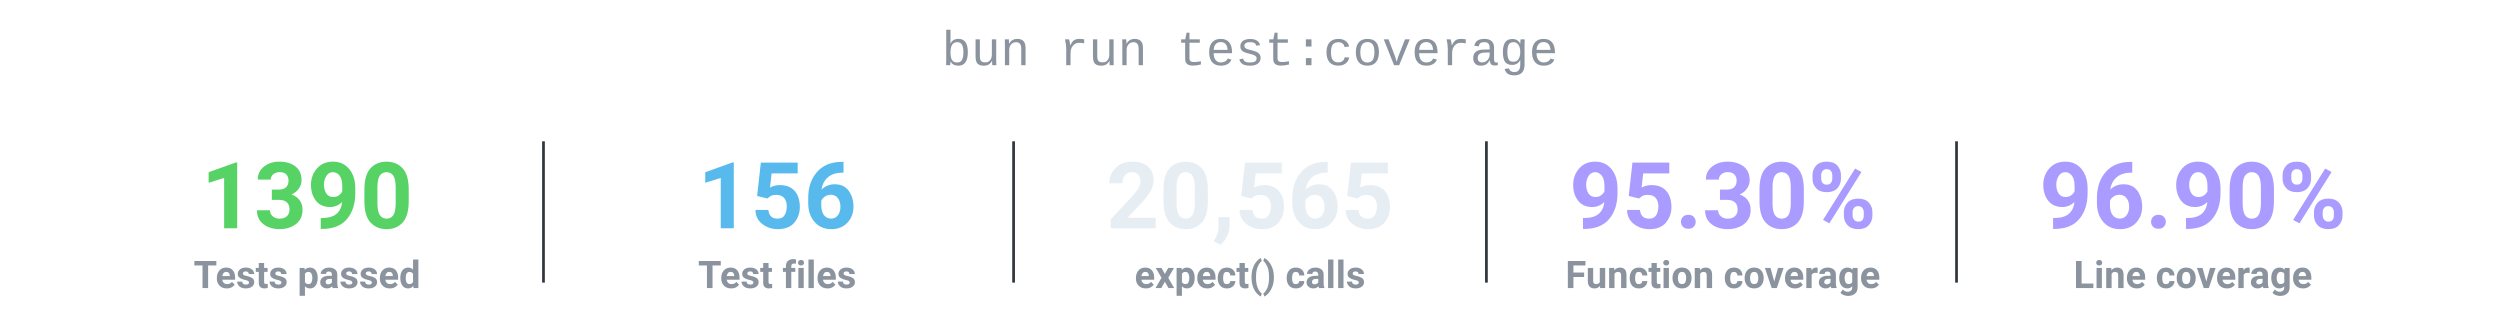
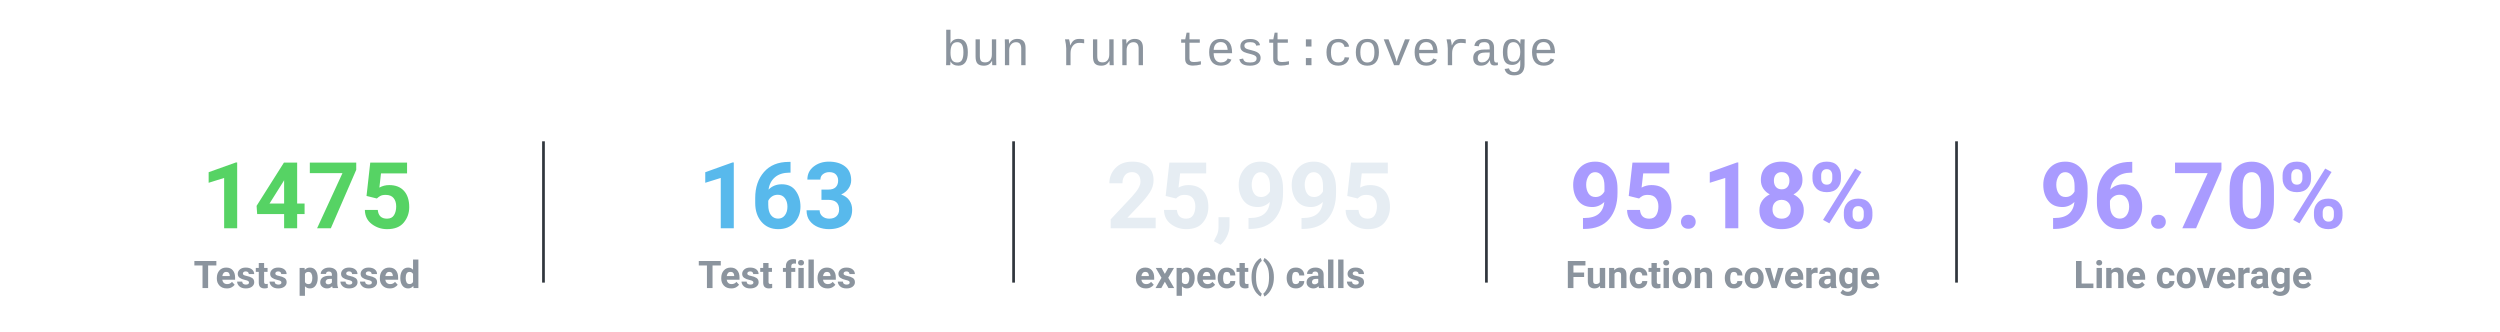
- <svg xmlns="http://www.w3.org/2000/svg" viewBox="0 0 920 122" width="920" height="122" role="img" aria-label="bun run test:coverage — 1390 tests passed, 156 test files, 20,565 expect() calls, 95.30% function coverage, 96.90% line coverage">
+ <svg xmlns="http://www.w3.org/2000/svg" viewBox="0 0 920 122" width="920" height="122" role="img" aria-label="bun run test:coverage — 1475 tests passed, 163 test files, 25,995 expect() calls, 95.18% function coverage, 96.70% line coverage">
  <style>
    .cmd { font-family: ui-monospace, SFMono-Regular, 'SF Mono', Menlo, Consolas, 'Liberation Mono', monospace; font-weight: 500; font-size: 18px; }
    .val { font-family: system-ui, -apple-system, BlinkMacSystemFont, 'Segoe UI', Roboto, sans-serif; font-weight: 700; font-size: 34px; }
    .lbl { font-family: system-ui, -apple-system, BlinkMacSystemFont, 'Segoe UI', Roboto, sans-serif; font-weight: 600; font-size: 14px; }
  </style>
  <text x="460" y="24" text-anchor="middle" class="cmd" fill="#8b949e">bun run test:coverage</text>
  <line x1="200" y1="52" x2="200" y2="104" stroke="#30363d" stroke-width="1" />
  <line x1="373" y1="52" x2="373" y2="104" stroke="#30363d" stroke-width="1" />
  <line x1="547" y1="52" x2="547" y2="104" stroke="#30363d" stroke-width="1" />
  <line x1="720" y1="52" x2="720" y2="104" stroke="#30363d" stroke-width="1" />
-   <text x="113" y="84" text-anchor="middle" class="val" fill="#56d364">1390</text>
+   <text x="113" y="84" text-anchor="middle" class="val" fill="#56d364">1475</text>
  <text x="113" y="106" text-anchor="middle" class="lbl" fill="#8b949e">Tests passed</text>
-   <text x="286" y="84" text-anchor="middle" class="val" fill="#58b9ec">156</text>
+   <text x="286" y="84" text-anchor="middle" class="val" fill="#58b9ec">163</text>
  <text x="286" y="106" text-anchor="middle" class="lbl" fill="#8b949e">Test files</text>
-   <text x="460" y="84" text-anchor="middle" class="val" fill="#e6edf3">20,565</text>
+   <text x="460" y="84" text-anchor="middle" class="val" fill="#e6edf3">25,995</text>
  <text x="460" y="106" text-anchor="middle" class="lbl" fill="#8b949e">expect() calls</text>
-   <text x="634" y="84" text-anchor="middle" class="val" fill="#a99bff">95.30%</text>
+   <text x="634" y="84" text-anchor="middle" class="val" fill="#a99bff">95.18%</text>
  <text x="634" y="106" text-anchor="middle" class="lbl" fill="#8b949e">Function coverage</text>
-   <text x="807" y="84" text-anchor="middle" class="val" fill="#a99bff">96.90%</text>
+   <text x="807" y="84" text-anchor="middle" class="val" fill="#a99bff">96.70%</text>
  <text x="807" y="106" text-anchor="middle" class="lbl" fill="#8b949e">Line coverage</text>
</svg>
